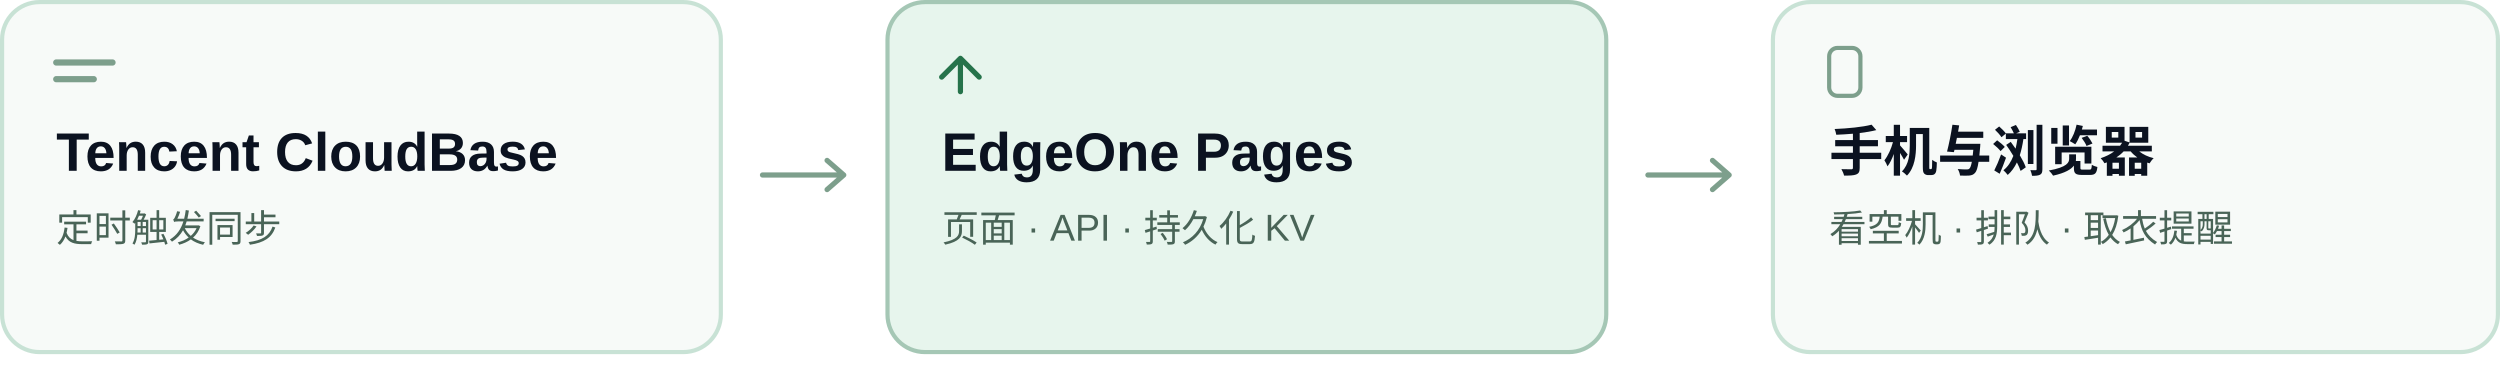
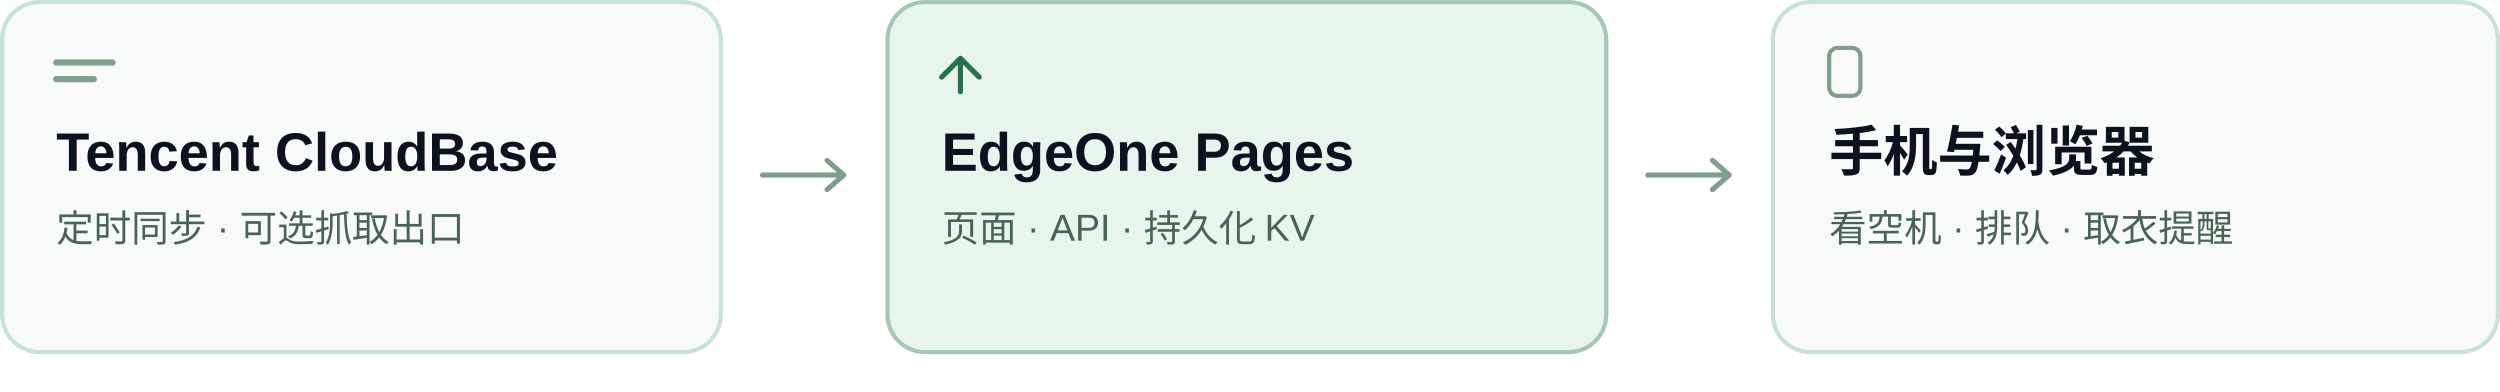
<svg xmlns="http://www.w3.org/2000/svg" width="1200" height="188" viewBox="0 0 1200 188" role="img" aria-labelledby="title desc">
  <g font-family="Arial, 'Microsoft YaHei', sans-serif" fill="#0b1220">
    <rect x="1" y="1" width="345" height="168" rx="18" fill="#f7faf8" stroke="#c8e2d5" stroke-width="2" />
    <path d="M27 30h27m-27 8h18" stroke="#7d9f8c" stroke-width="3" stroke-linecap="round" />
    <text x="27" y="82" font-size="26" font-weight="700">Tencent CloudBase</text>
-     <text x="27" y="116" font-size="18" fill="#496457">定时触发同步</text>
+     <text x="27" y="116" font-size="18" fill="#496457">定时同步 · 可选抓取出口</text>
    <rect x="426" y="1" width="345" height="168" rx="18" fill="#e7f5ed" stroke="#a5c7b5" stroke-width="2" />
    <path d="m452 37 9-9 9 9m-9-9v16" fill="none" stroke="#26734b" stroke-width="2.5" stroke-linecap="round" stroke-linejoin="round" />
    <text x="452" y="82" font-size="26" font-weight="700">EdgeOne Pages</text>
    <text x="452" y="116" font-size="18" fill="#496457">页面 · API · 持久化 KV</text>
    <rect x="851" y="1" width="348" height="168" rx="18" fill="#f7faf8" stroke="#c8e2d5" stroke-width="2" />
    <rect x="878" y="23" width="15" height="23" rx="4" fill="none" stroke="#7d9f8c" stroke-width="2" />
    <text x="878" y="82" font-size="26" font-weight="700">手机与浏览器</text>
    <text x="878" y="116" font-size="18" fill="#496457">看空机 · 排队 · 取衣提醒</text>
  </g>
  <g fill="none" stroke="#7d9f8c" stroke-width="2.5" stroke-linecap="round" stroke-linejoin="round">
    <path d="M366 84h39m-8-7 8 7-8 7M791 84h39m-8-7 8 7-8 7" />
  </g>
</svg>
